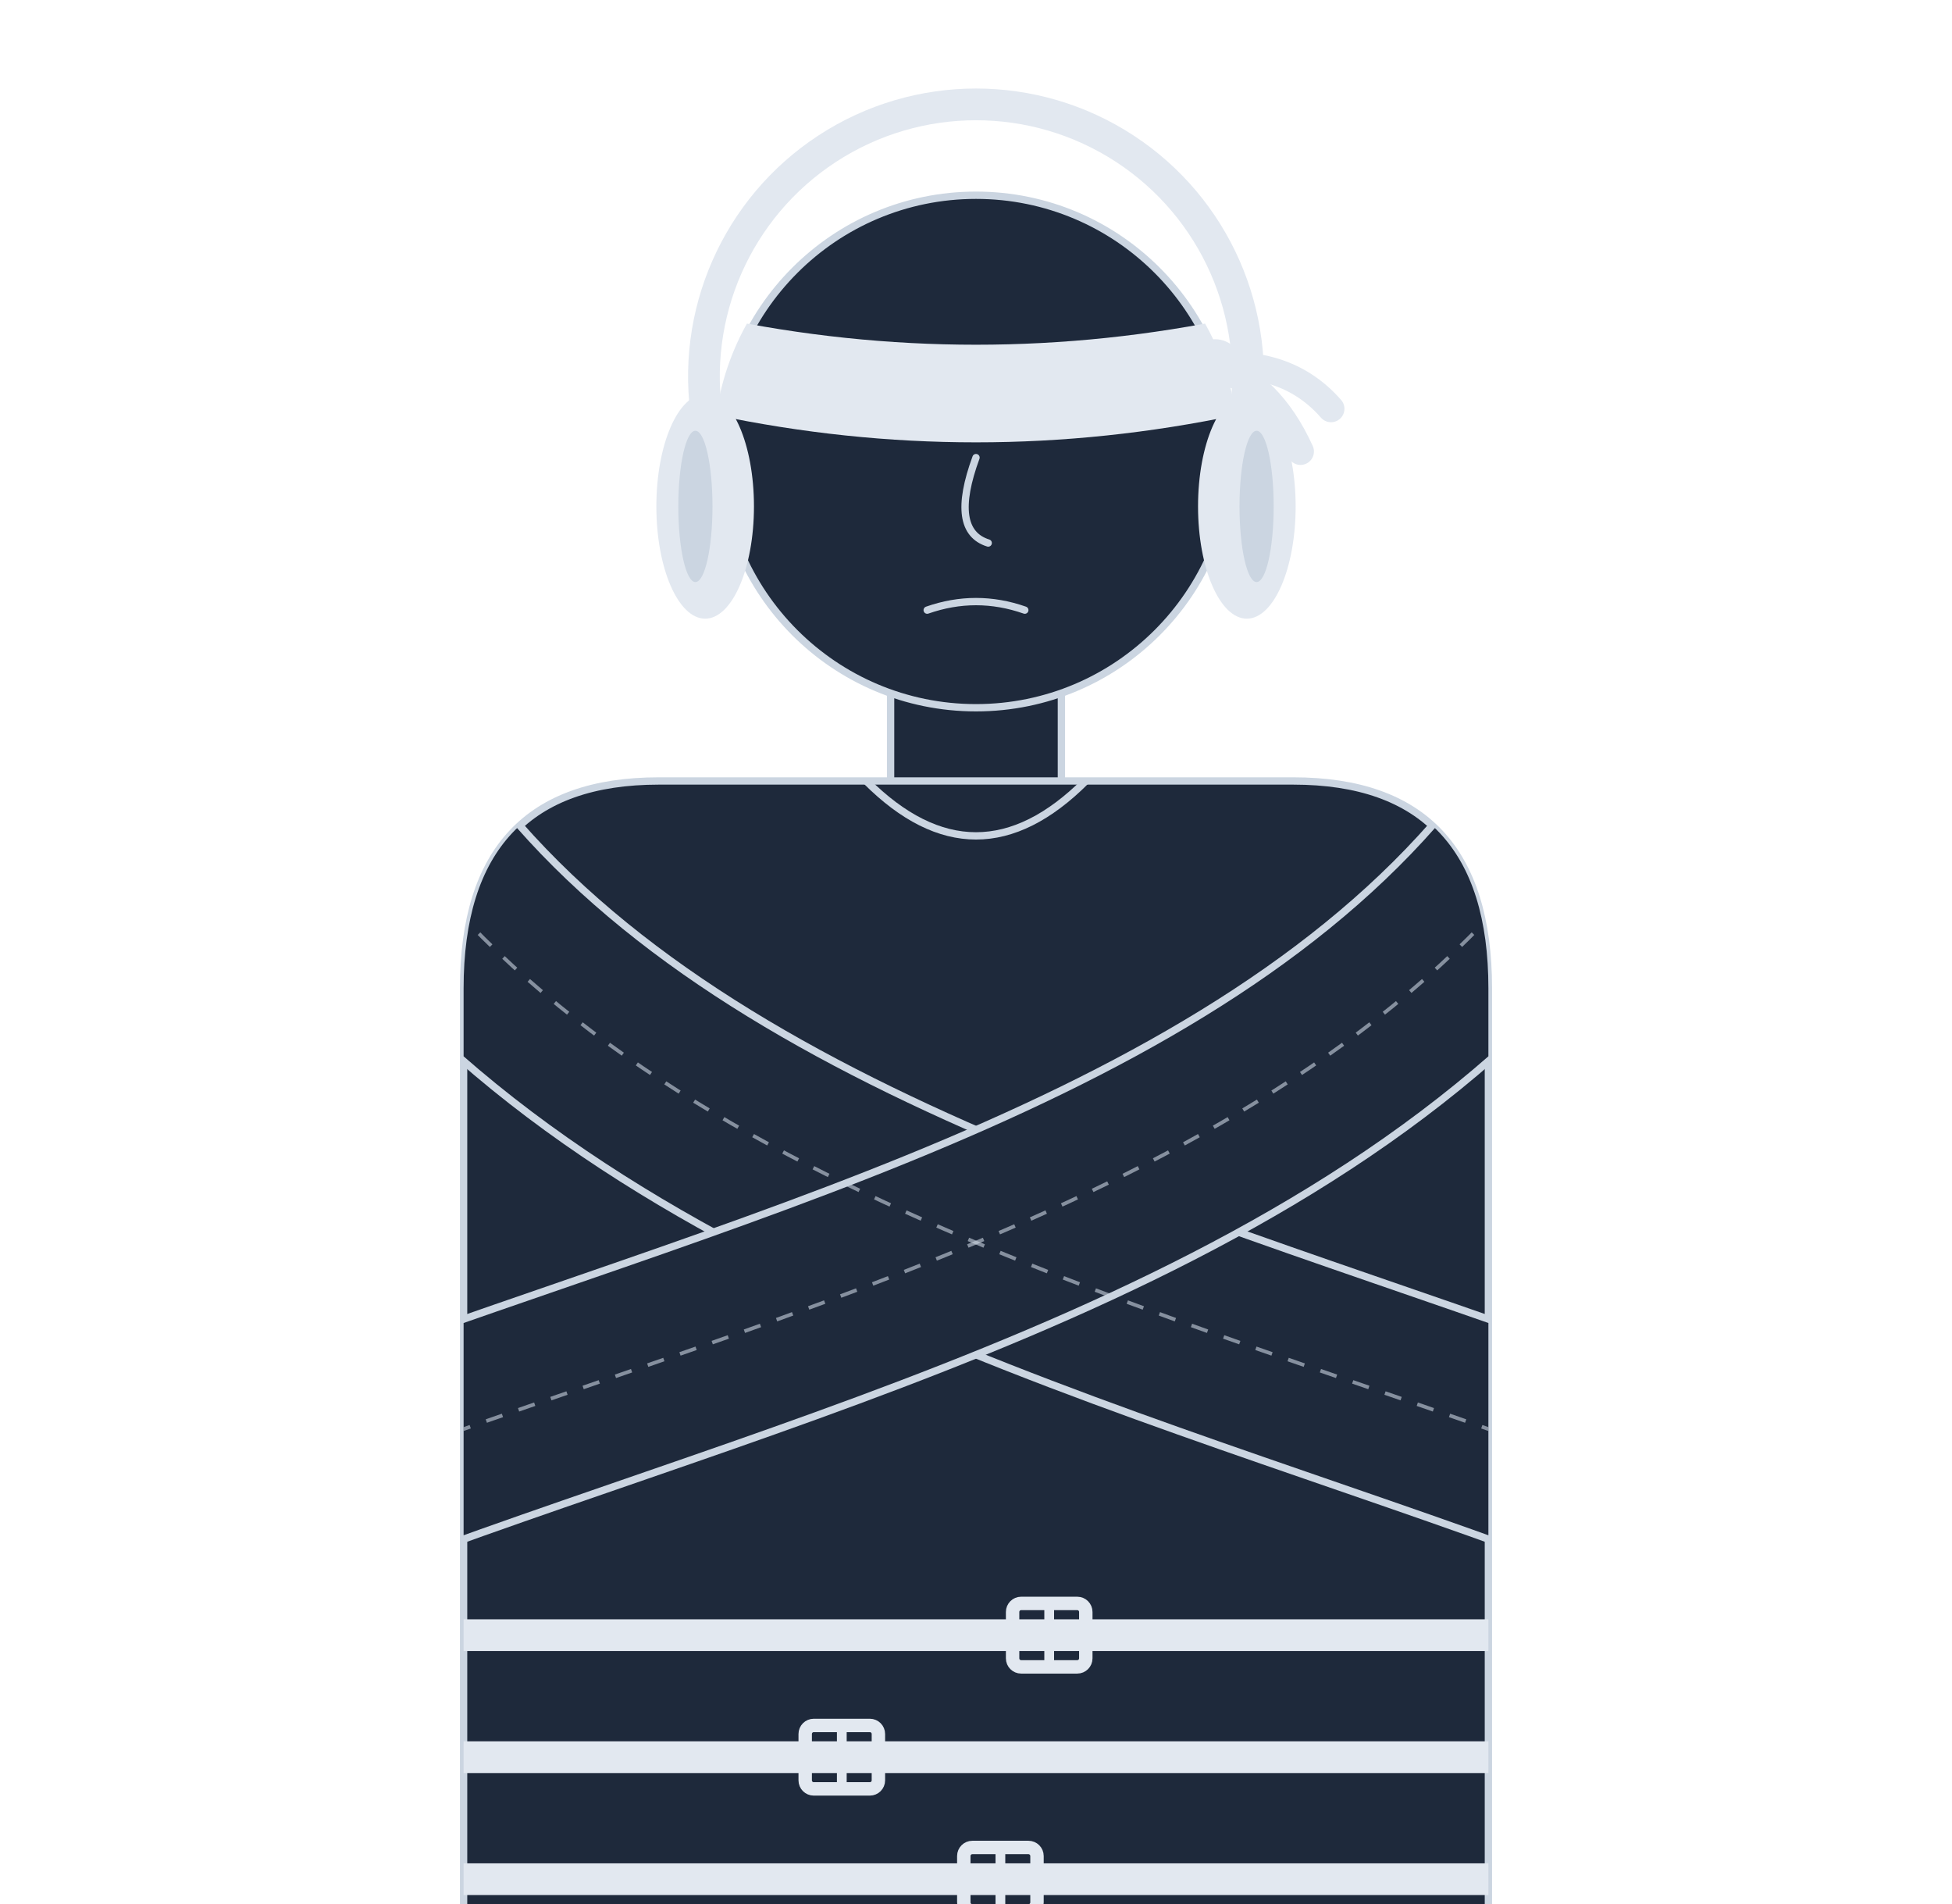
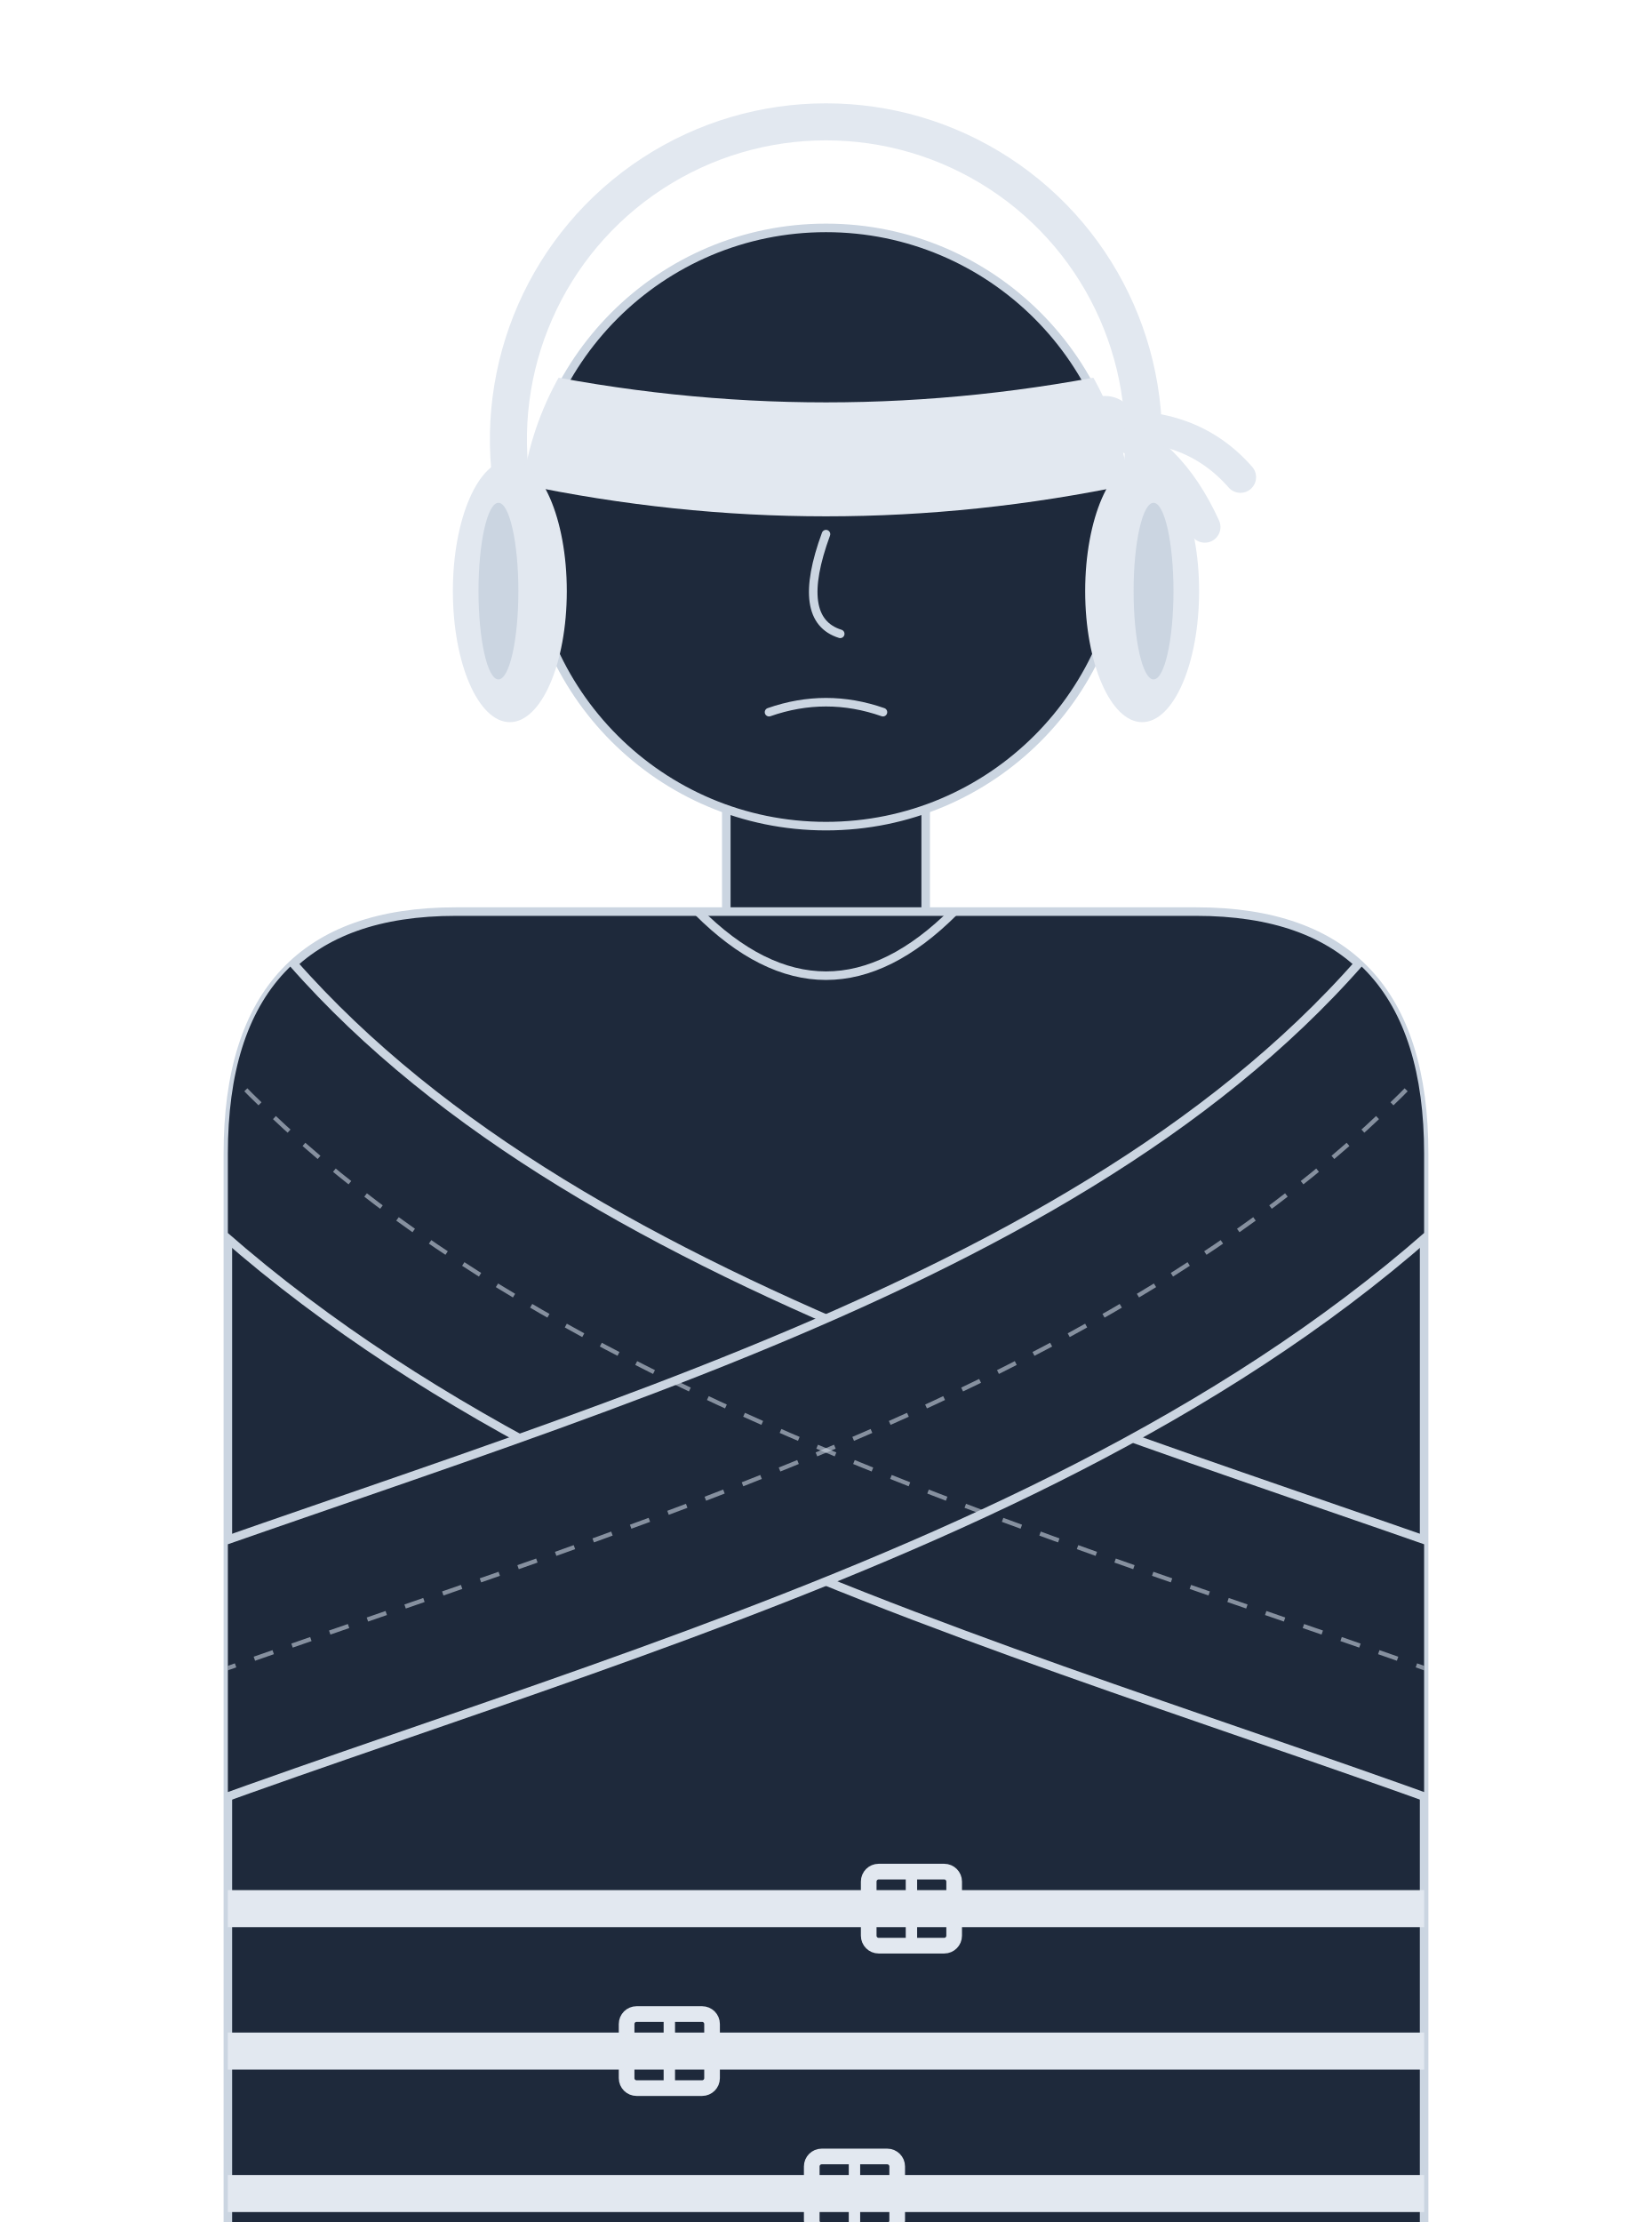
- <svg xmlns="http://www.w3.org/2000/svg" viewBox="0 0 1600 1560" width="1600" height="1560">
+ <svg xmlns="http://www.w3.org/2000/svg" viewBox="220 0 1160 1560" width="1160" height="1560">
  <defs>
    <clipPath id="hc">
      <circle cx="800" cy="370" r="215" />
    </clipPath>
  </defs>
  <defs>
    <clipPath id="tc">
      <path d="M380,810 Q380,640 540,640 L1060,640 Q1220,640 1220,810 L1220,1570 L380,1570 Z" />
    </clipPath>
  </defs>
  <rect x="730" y="540" width="140" height="130" fill="#1E293B" stroke="#CBD5E1" stroke-width="6" />
  <path d="M380,810 Q380,640 540,640 L1060,640 Q1220,640 1220,810 L1220,1570 L380,1570 Z" fill="#1E293B" stroke="#CBD5E1" stroke-width="6" />
  <path d="M710,640 Q800,730 890,640" fill="none" stroke="#CBD5E1" stroke-width="6" />
  <g clip-path="url(#tc)">
    <path d="M320,680 C530,970 950,1070 1300,1200" fill="none" stroke="#CBD5E1" stroke-width="176" />
    <path d="M320,680 C530,970 950,1070 1300,1200" fill="none" stroke="#1E293B" stroke-width="164" />
    <path d="M1280,680 C1070,970 650,1070 300,1200" fill="none" stroke="#CBD5E1" stroke-width="176" />
    <path d="M1280,680 C1070,970 650,1070 300,1200" fill="none" stroke="#1E293B" stroke-width="164" />
    <path d="M320,680 C530,970 950,1070 1300,1200" fill="none" stroke="#CBD5E1" stroke-width="3" stroke-dasharray="14 14" opacity="0.6" />
    <path d="M1280,680 C1070,970 650,1070 300,1200" fill="none" stroke="#CBD5E1" stroke-width="3" stroke-dasharray="14 14" opacity="0.6" />
    <rect x="360" y="1327" width="880" height="26" fill="#E2E8F0" />
    <rect x="830" y="1314" width="60" height="52" rx="7" fill="none" stroke="#E2E8F0" stroke-width="11" />
    <line x1="860" y1="1314" x2="860" y2="1366" stroke="#E2E8F0" stroke-width="8" />
    <rect x="360" y="1427" width="880" height="26" fill="#E2E8F0" />
    <rect x="660" y="1414" width="60" height="52" rx="7" fill="none" stroke="#E2E8F0" stroke-width="11" />
    <line x1="690" y1="1414" x2="690" y2="1466" stroke="#E2E8F0" stroke-width="8" />
    <rect x="360" y="1527" width="880" height="26" fill="#E2E8F0" />
    <rect x="790" y="1514" width="60" height="52" rx="7" fill="none" stroke="#E2E8F0" stroke-width="11" />
    <line x1="820" y1="1514" x2="820" y2="1566" stroke="#E2E8F0" stroke-width="8" />
  </g>
  <circle cx="800" cy="370" r="210" fill="#1E293B" stroke="#CBD5E1" stroke-width="6" />
  <path d="M800,375 q-22,60 10,70" fill="none" stroke="#CBD5E1" stroke-width="6" stroke-linecap="round" />
  <path d="M760,500 q40,-14 80,0" fill="none" stroke="#CBD5E1" stroke-width="6" stroke-linecap="round" />
  <path clip-path="url(#hc)" d="M586,260 Q800,305 1014,260 L1014,340 Q800,385 586,340 Z" fill="#E2E8F0" />
  <path d="M996,300 q45,15 70,70" fill="none" stroke="#E2E8F0" stroke-width="22" stroke-linecap="round" />
  <path d="M996,300 q60,-5 95,35" fill="none" stroke="#E2E8F0" stroke-width="22" stroke-linecap="round" />
  <circle cx="996" cy="300" r="22" fill="#E2E8F0" />
  <path d="M580,345 A223,223 0 1 1 1020,345" fill="none" stroke="#E2E8F0" stroke-width="26" stroke-linecap="round" />
  <ellipse cx="578" cy="415" rx="40" ry="92" fill="#E2E8F0" />
  <ellipse cx="570" cy="415" rx="14" ry="62" fill="#CBD5E1" />
  <ellipse cx="1022" cy="415" rx="40" ry="92" fill="#E2E8F0" />
  <ellipse cx="1030" cy="415" rx="14" ry="62" fill="#CBD5E1" />
</svg>
